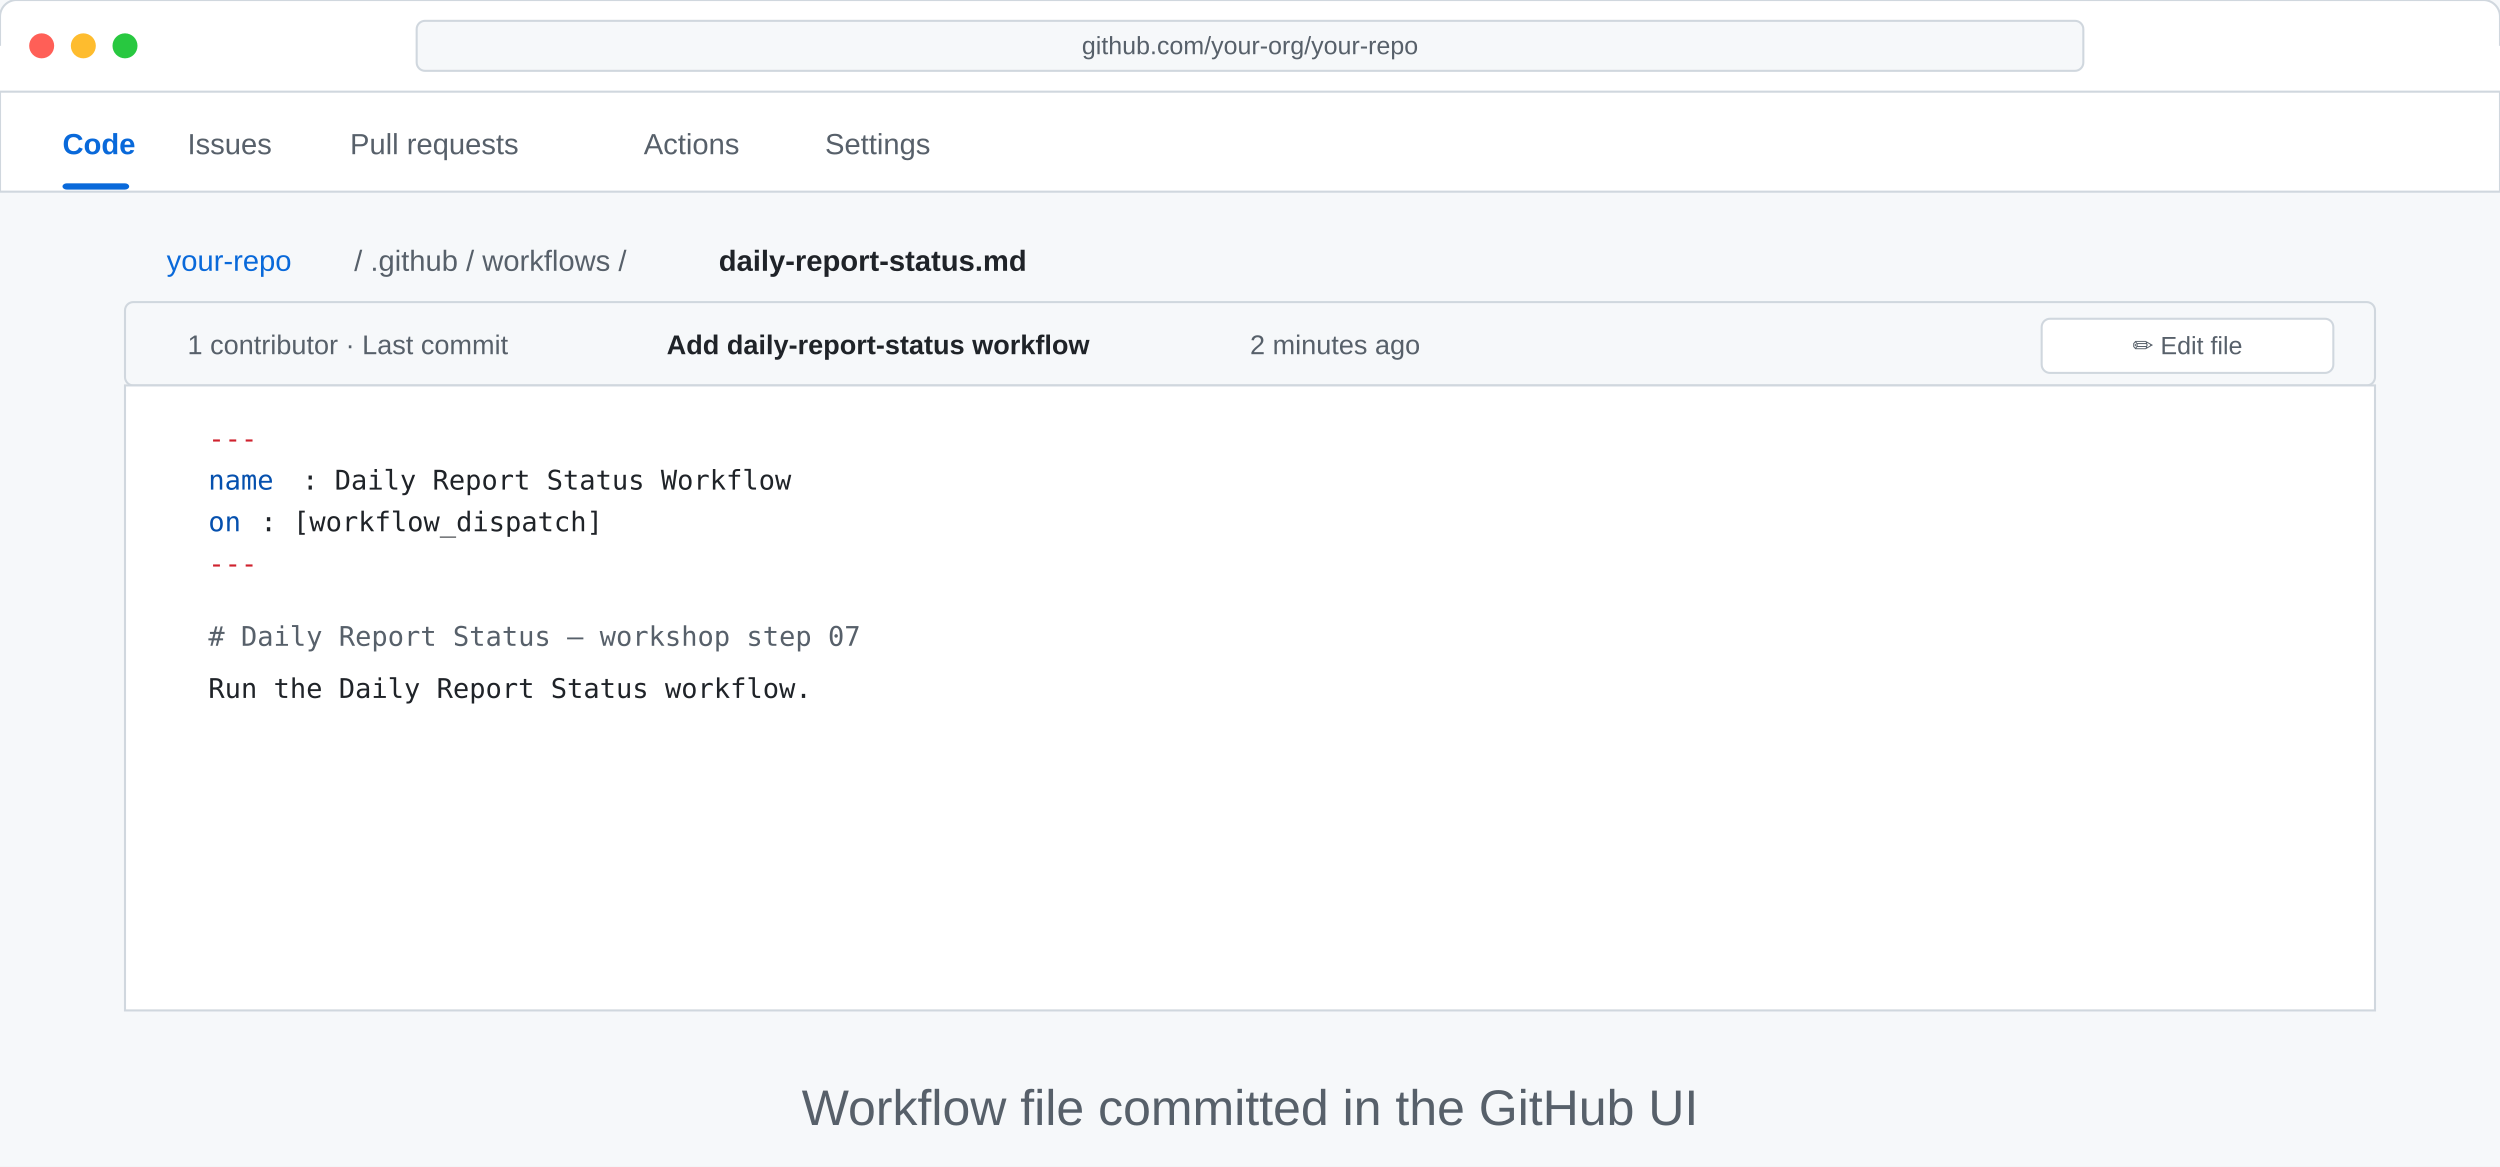
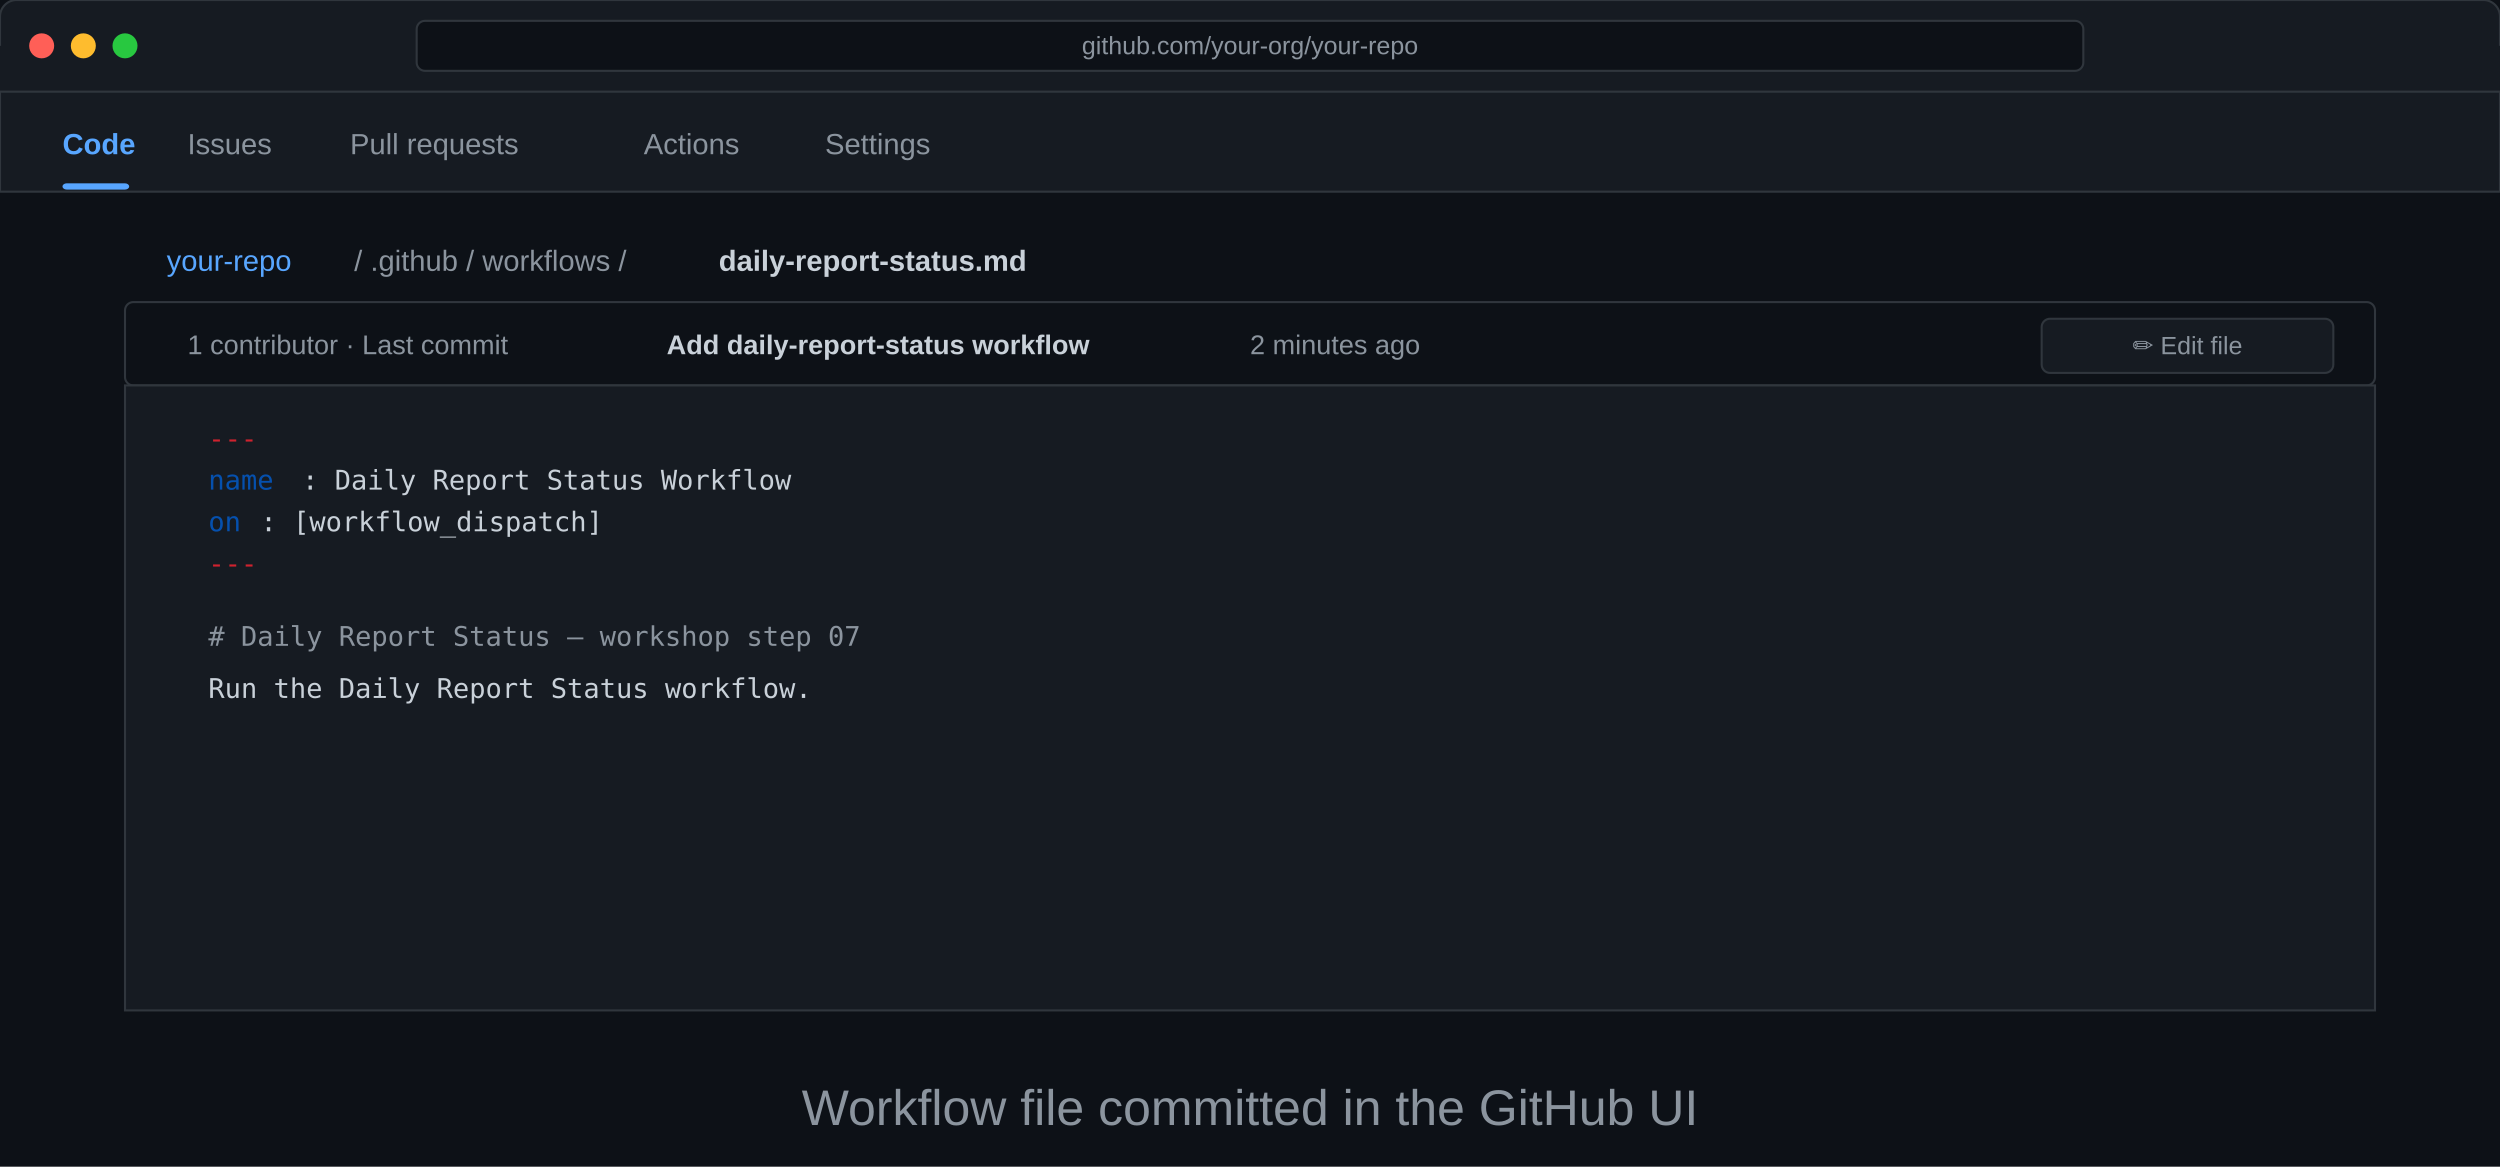
<svg xmlns="http://www.w3.org/2000/svg" width="1200" height="560" viewBox="0 0 1200 560" role="img" aria-label="Workflow file committed in the GitHub UI">
-   <rect width="1200" height="560" fill="#f6f8fa" />
-   <rect x="0" y="0" width="1200" height="44" rx="8" ry="8" fill="#ffffff" stroke="#d0d7de" stroke-width="1" />
-   <rect x="0" y="22" width="1200" height="22" fill="#ffffff" />
-   <rect x="200" y="10" width="800" height="24" rx="4" fill="#f6f8fa" stroke="#d0d7de" stroke-width="1" />
-   <text x="600" y="26" font-family="Arial,sans-serif" font-size="12" fill="#57606a" text-anchor="middle">github.com/your-org/your-repo</text>
+   <rect width="1200" height="560" fill="#0d1117" />
+   <rect x="0" y="0" width="1200" height="44" rx="8" ry="8" fill="#161b22" stroke="#30363d" stroke-width="1" />
+   <rect x="0" y="22" width="1200" height="22" fill="#161b22" />
+   <rect x="200" y="10" width="800" height="24" rx="4" fill="#0d1117" stroke="#30363d" stroke-width="1" />
+   <text x="600" y="26" font-family="Arial,sans-serif" font-size="12" fill="#8b949e" text-anchor="middle">github.com/your-org/your-repo</text>
  <circle cx="20" cy="22" r="6" fill="#ff5f57" />
  <circle cx="40" cy="22" r="6" fill="#febc2e" />
  <circle cx="60" cy="22" r="6" fill="#28c840" />
-   <rect x="0" y="44" width="1200" height="48" fill="#ffffff" stroke="#d0d7de" stroke-width="1" />
-   <text x="30" y="74" font-family="Arial,sans-serif" font-size="14" fill="#0969da" font-weight="bold">Code</text>
-   <rect x="30" y="88" width="32" height="3" fill="#0969da" rx="2" />
-   <text x="90" y="74" font-family="Arial,sans-serif" font-size="14" fill="#57606a" font-weight="normal">Issues</text>
-   <text x="168" y="74" font-family="Arial,sans-serif" font-size="14" fill="#57606a" font-weight="normal">Pull requests</text>
-   <text x="309" y="74" font-family="Arial,sans-serif" font-size="14" fill="#57606a" font-weight="normal">Actions</text>
-   <text x="396" y="74" font-family="Arial,sans-serif" font-size="14" fill="#57606a" font-weight="normal">Settings</text>
-   <text x="80" y="130" font-family="Arial,sans-serif" font-size="14" fill="#0969da">your-repo</text>
-   <text x="170" y="130" font-family="Arial,sans-serif" font-size="14" fill="#57606a">/ .github / workflows /</text>
-   <text x="345" y="130" font-family="Arial,sans-serif" font-size="14" font-weight="bold" fill="#1f2328">daily-report-status.md</text>
-   <rect x="60" y="145" width="1080" height="40" rx="4" fill="#f6f8fa" stroke="#d0d7de" stroke-width="1" />
-   <text x="90" y="170" font-family="Arial,sans-serif" font-size="13" fill="#57606a">1 contributor   · Last commit </text>
-   <text x="320" y="170" font-family="Arial,sans-serif" font-size="13" font-weight="bold" fill="#1f2328">Add daily-report-status workflow</text>
-   <text x="600" y="170" font-family="Arial,sans-serif" font-size="13" fill="#57606a">  2 minutes ago</text>
-   <rect x="980" y="153" width="140" height="26" rx="4" fill="#ffffff" stroke="#d0d7de" stroke-width="1" />
-   <text x="1050" y="170" font-family="Arial,sans-serif" font-size="12" fill="#57606a" text-anchor="middle">✏ Edit file</text>
-   <rect x="60" y="185" width="1080" height="300" rx="0" fill="#ffffff" stroke="#d0d7de" stroke-width="1" />
+   <rect x="0" y="44" width="1200" height="48" fill="#161b22" stroke="#30363d" stroke-width="1" />
+   <text x="30" y="74" font-family="Arial,sans-serif" font-size="14" fill="#58a6ff" font-weight="bold">Code</text>
+   <rect x="30" y="88" width="32" height="3" fill="#58a6ff" rx="2" />
+   <text x="90" y="74" font-family="Arial,sans-serif" font-size="14" fill="#8b949e" font-weight="normal">Issues</text>
+   <text x="168" y="74" font-family="Arial,sans-serif" font-size="14" fill="#8b949e" font-weight="normal">Pull requests</text>
+   <text x="309" y="74" font-family="Arial,sans-serif" font-size="14" fill="#8b949e" font-weight="normal">Actions</text>
+   <text x="396" y="74" font-family="Arial,sans-serif" font-size="14" fill="#8b949e" font-weight="normal">Settings</text>
+   <text x="80" y="130" font-family="Arial,sans-serif" font-size="14" fill="#58a6ff">your-repo</text>
+   <text x="170" y="130" font-family="Arial,sans-serif" font-size="14" fill="#8b949e">/ .github / workflows /</text>
+   <text x="345" y="130" font-family="Arial,sans-serif" font-size="14" font-weight="bold" fill="#c9d1d9">daily-report-status.md</text>
+   <rect x="60" y="145" width="1080" height="40" rx="4" fill="#0d1117" stroke="#30363d" stroke-width="1" />
+   <text x="90" y="170" font-family="Arial,sans-serif" font-size="13" fill="#8b949e">1 contributor   · Last commit </text>
+   <text x="320" y="170" font-family="Arial,sans-serif" font-size="13" font-weight="bold" fill="#c9d1d9">Add daily-report-status workflow</text>
+   <text x="600" y="170" font-family="Arial,sans-serif" font-size="13" fill="#8b949e">  2 minutes ago</text>
+   <rect x="980" y="153" width="140" height="26" rx="4" fill="#161b22" stroke="#30363d" stroke-width="1" />
+   <text x="1050" y="170" font-family="Arial,sans-serif" font-size="12" fill="#8b949e" text-anchor="middle">✏ Edit file</text>
+   <rect x="60" y="185" width="1080" height="300" rx="0" fill="#161b22" stroke="#30363d" stroke-width="1" />
  <text x="100" y="215" font-family="monospace" font-size="13" fill="#cf222e">---</text>
  <text x="100" y="235" font-family="monospace" font-size="13" fill="#0550ae">name</text>
-   <text x="145" y="235" font-family="monospace" font-size="13" fill="#1f2328">: Daily Report Status Workflow</text>
+   <text x="145" y="235" font-family="monospace" font-size="13" fill="#c9d1d9">: Daily Report Status Workflow</text>
  <text x="100" y="255" font-family="monospace" font-size="13" fill="#0550ae">on</text>
-   <text x="125" y="255" font-family="monospace" font-size="13" fill="#1f2328">: [workflow_dispatch]</text>
+   <text x="125" y="255" font-family="monospace" font-size="13" fill="#c9d1d9">: [workflow_dispatch]</text>
  <text x="100" y="275" font-family="monospace" font-size="13" fill="#cf222e">---</text>
-   <text x="100" y="310" font-family="monospace" font-size="13" fill="#57606a"># Daily Report Status — workshop step 07</text>
-   <text x="100" y="335" font-family="monospace" font-size="13" fill="#1f2328">Run the Daily Report Status workflow.</text>
-   <text x="600" y="540" font-family="Arial,sans-serif" font-size="24" fill="#57606a" text-anchor="middle">Workflow file committed in the GitHub UI</text>
+   <text x="100" y="310" font-family="monospace" font-size="13" fill="#8b949e"># Daily Report Status — workshop step 07</text>
+   <text x="100" y="335" font-family="monospace" font-size="13" fill="#c9d1d9">Run the Daily Report Status workflow.</text>
+   <text x="600" y="540" font-family="Arial,sans-serif" font-size="24" fill="#8b949e" text-anchor="middle">Workflow file committed in the GitHub UI</text>
</svg>
